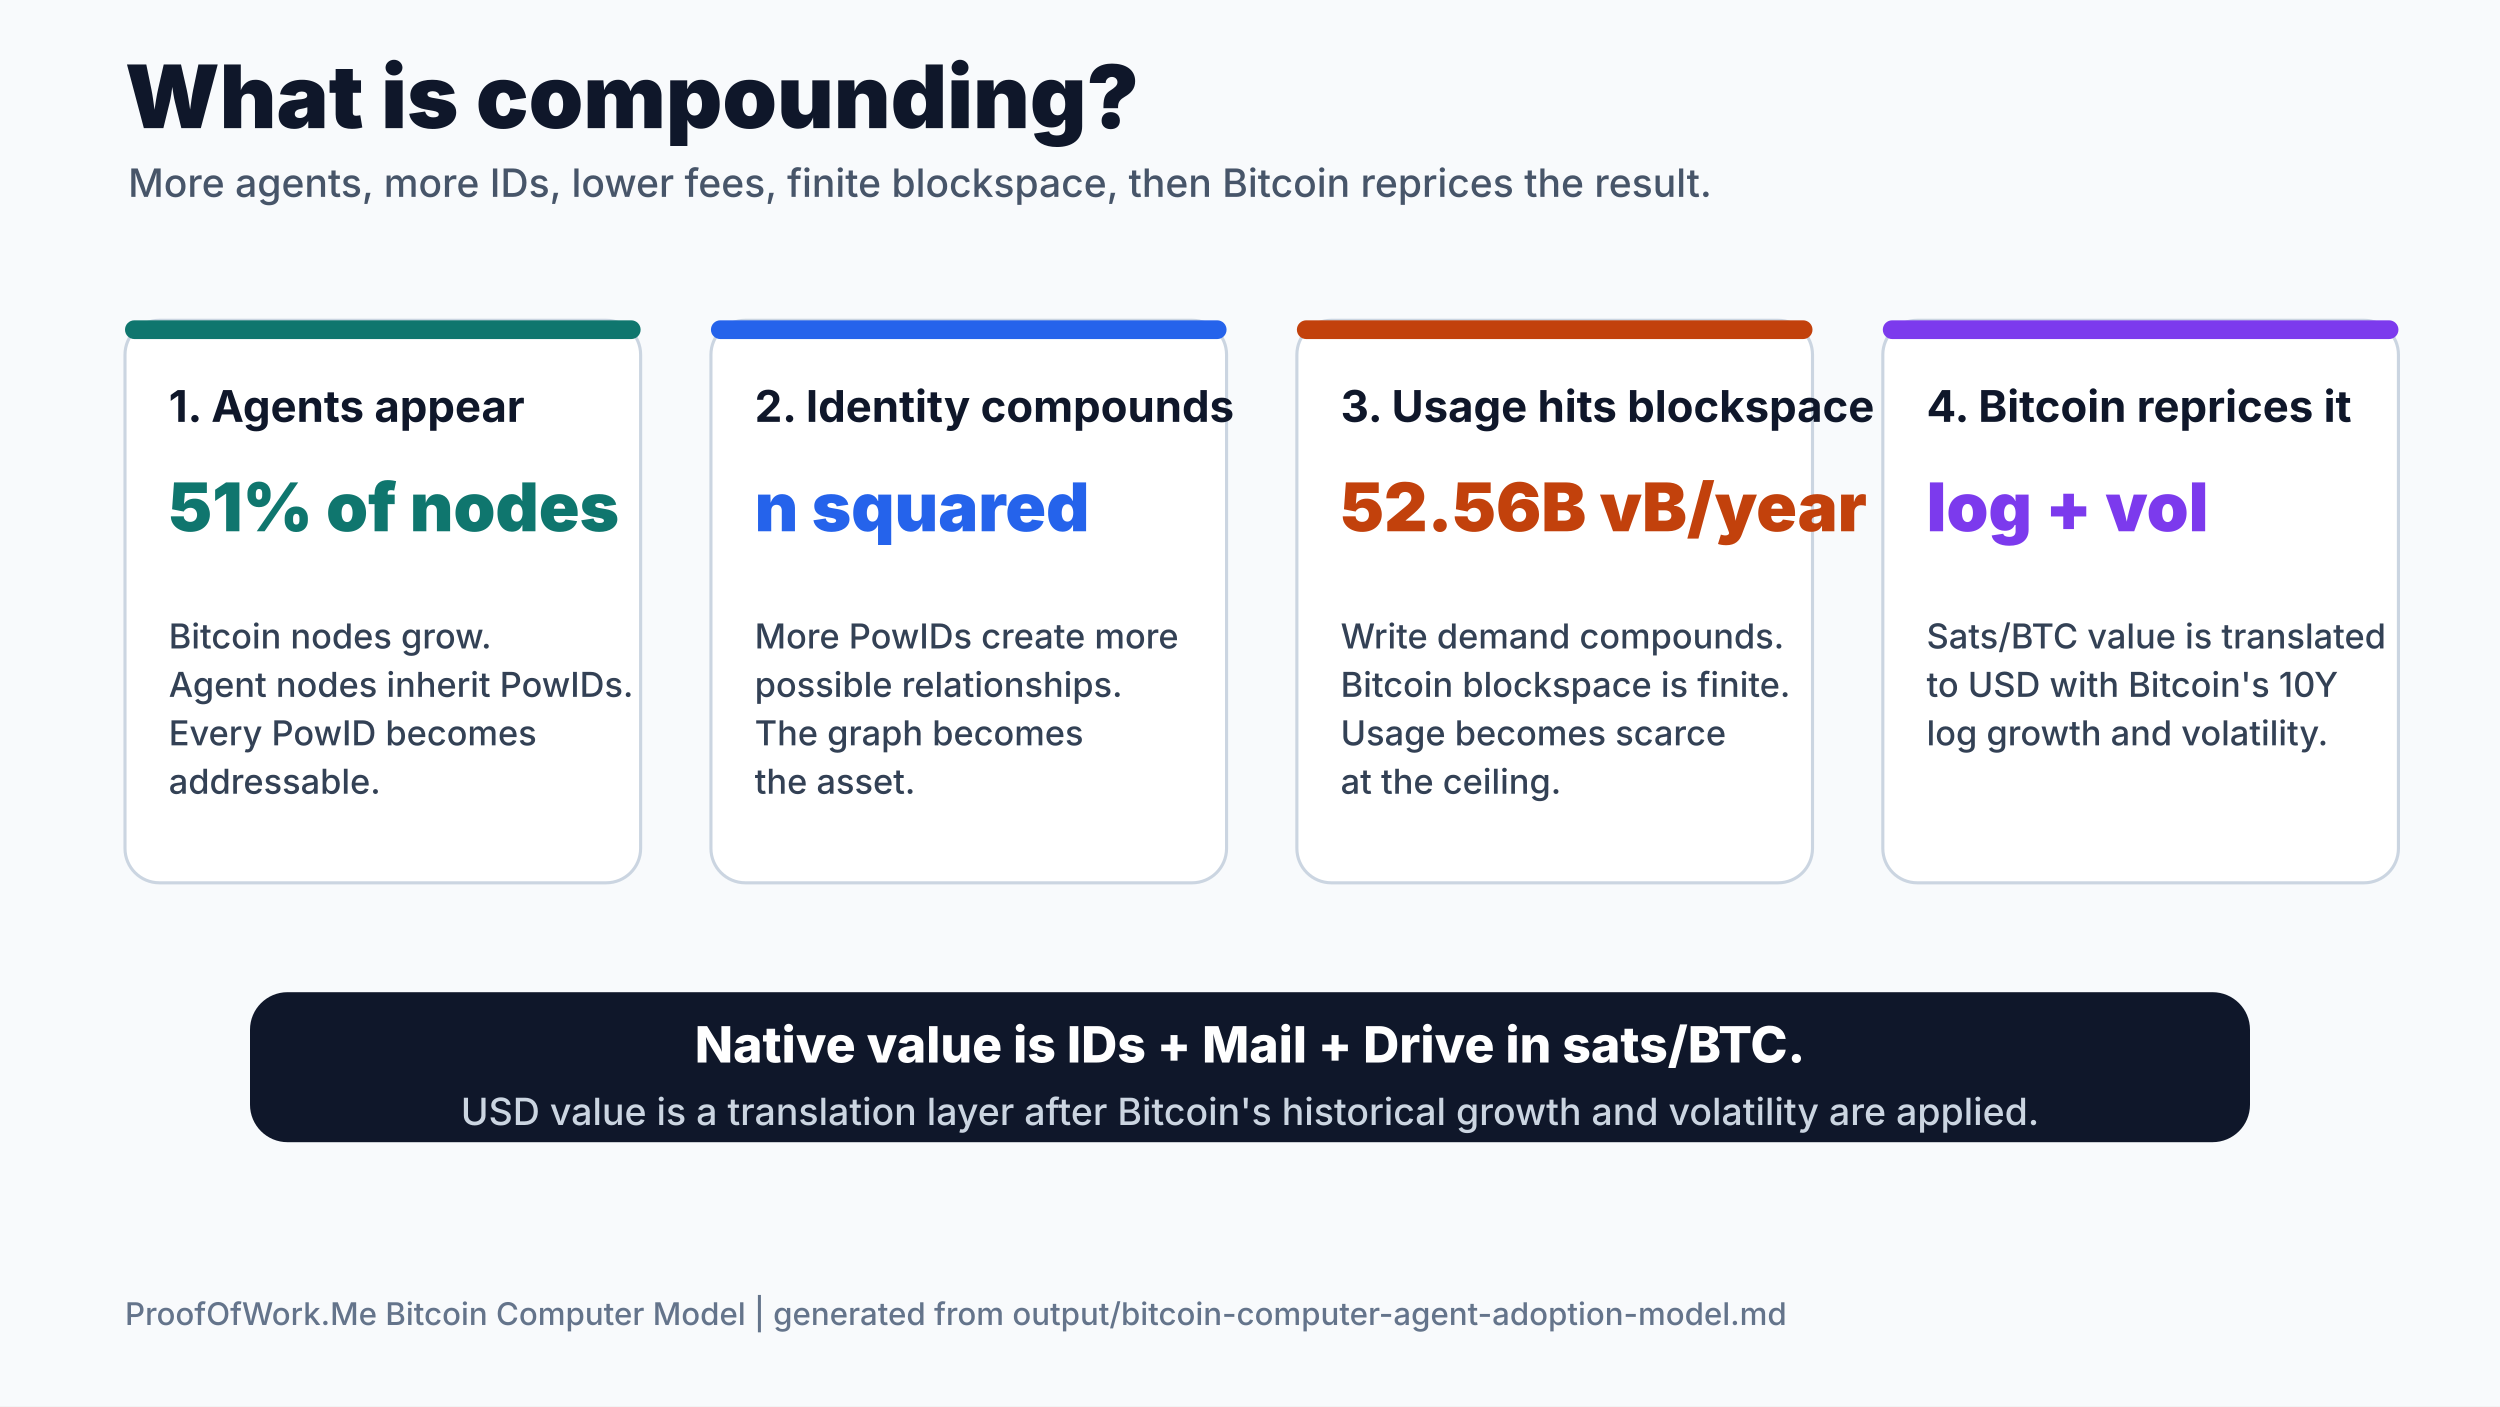
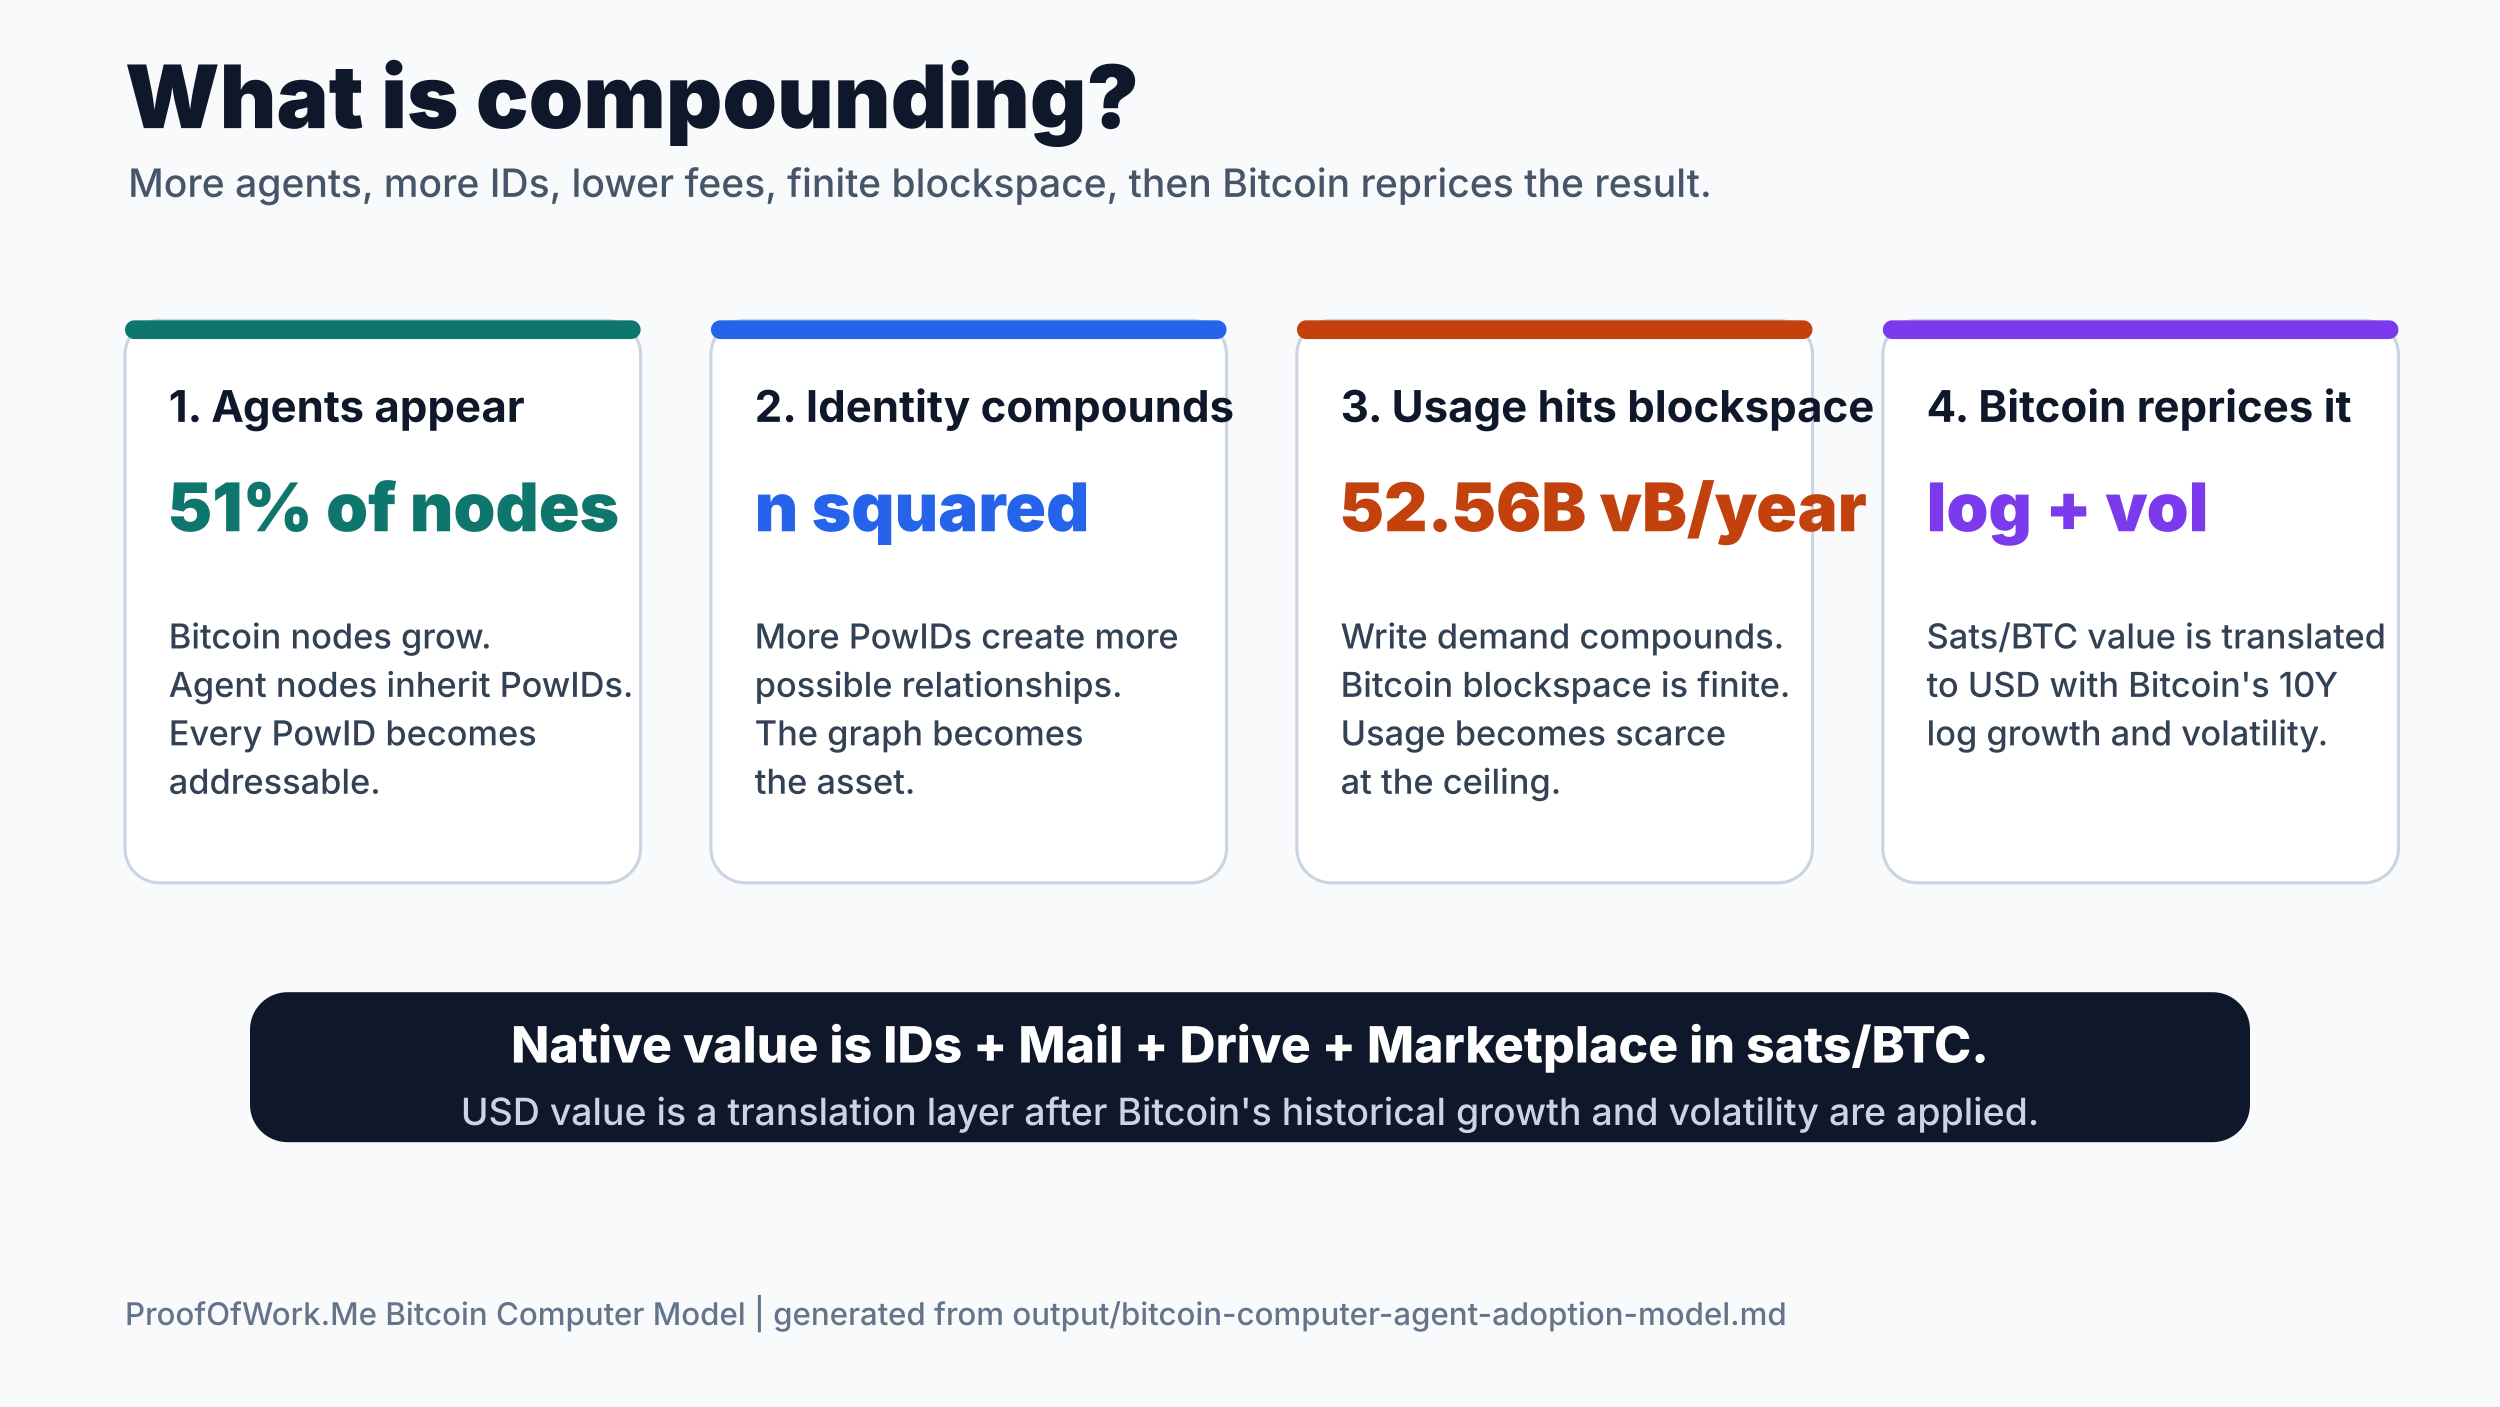
<svg xmlns="http://www.w3.org/2000/svg" width="1600" height="900" viewBox="0 0 1600 900">
  <rect width="1600" height="900" fill="#f8fafc" />
  <text x="80" y="82" text-anchor="start" font-family="Inter, ui-sans-serif, system-ui, -apple-system, BlinkMacSystemFont, Segoe UI, sans-serif" font-size="56" font-weight="850" fill="#0f172a">What is compounding?</text>
  <text x="82" y="126" text-anchor="start" font-family="Inter, ui-sans-serif, system-ui, -apple-system, BlinkMacSystemFont, Segoe UI, sans-serif" font-size="25" font-weight="500" fill="#475569">More agents, more IDs, lower fees, finite blockspace, then Bitcoin reprices the result.</text>
  <rect x="80" y="205" width="330" height="360" rx="22" fill="#ffffff" stroke="#cbd5e1" stroke-width="2" />
  <rect x="80" y="205" width="330" height="12" rx="6" fill="#0f766e" />
  <text x="108" y="270" text-anchor="start" font-family="Inter, ui-sans-serif, system-ui, -apple-system, BlinkMacSystemFont, Segoe UI, sans-serif" font-size="28" font-weight="750" fill="#0f172a">1. Agents appear</text>
  <text x="108" y="340" text-anchor="start" font-family="Inter, ui-sans-serif, system-ui, -apple-system, BlinkMacSystemFont, Segoe UI, sans-serif" font-size="43" font-weight="850" fill="#0f766e">51% of nodes</text>
  <text x="108" y="415" text-anchor="start" font-family="Inter, ui-sans-serif, system-ui, -apple-system, BlinkMacSystemFont, Segoe UI, sans-serif" font-size="22" font-weight="500" fill="#334155">Bitcoin nodes grow.</text>
  <text x="108" y="446" text-anchor="start" font-family="Inter, ui-sans-serif, system-ui, -apple-system, BlinkMacSystemFont, Segoe UI, sans-serif" font-size="22" font-weight="500" fill="#334155">Agent nodes inherit PowIDs.</text>
  <text x="108" y="477" text-anchor="start" font-family="Inter, ui-sans-serif, system-ui, -apple-system, BlinkMacSystemFont, Segoe UI, sans-serif" font-size="22" font-weight="500" fill="#334155">Every PowID becomes</text>
  <text x="108" y="508" text-anchor="start" font-family="Inter, ui-sans-serif, system-ui, -apple-system, BlinkMacSystemFont, Segoe UI, sans-serif" font-size="22" font-weight="500" fill="#334155">addressable.</text>
  <rect x="455" y="205" width="330" height="360" rx="22" fill="#ffffff" stroke="#cbd5e1" stroke-width="2" />
  <rect x="455" y="205" width="330" height="12" rx="6" fill="#2563eb" />
  <text x="483" y="270" text-anchor="start" font-family="Inter, ui-sans-serif, system-ui, -apple-system, BlinkMacSystemFont, Segoe UI, sans-serif" font-size="28" font-weight="750" fill="#0f172a">2. Identity compounds</text>
  <text x="483" y="340" text-anchor="start" font-family="Inter, ui-sans-serif, system-ui, -apple-system, BlinkMacSystemFont, Segoe UI, sans-serif" font-size="43" font-weight="850" fill="#2563eb">n squared</text>
  <text x="483" y="415" text-anchor="start" font-family="Inter, ui-sans-serif, system-ui, -apple-system, BlinkMacSystemFont, Segoe UI, sans-serif" font-size="22" font-weight="500" fill="#334155">More PowIDs create more</text>
  <text x="483" y="446" text-anchor="start" font-family="Inter, ui-sans-serif, system-ui, -apple-system, BlinkMacSystemFont, Segoe UI, sans-serif" font-size="22" font-weight="500" fill="#334155">possible relationships.</text>
  <text x="483" y="477" text-anchor="start" font-family="Inter, ui-sans-serif, system-ui, -apple-system, BlinkMacSystemFont, Segoe UI, sans-serif" font-size="22" font-weight="500" fill="#334155">The graph becomes</text>
  <text x="483" y="508" text-anchor="start" font-family="Inter, ui-sans-serif, system-ui, -apple-system, BlinkMacSystemFont, Segoe UI, sans-serif" font-size="22" font-weight="500" fill="#334155">the asset.</text>
  <rect x="830" y="205" width="330" height="360" rx="22" fill="#ffffff" stroke="#cbd5e1" stroke-width="2" />
  <rect x="830" y="205" width="330" height="12" rx="6" fill="#c2410c" />
  <text x="858" y="270" text-anchor="start" font-family="Inter, ui-sans-serif, system-ui, -apple-system, BlinkMacSystemFont, Segoe UI, sans-serif" font-size="28" font-weight="750" fill="#0f172a">3. Usage hits blockspace</text>
  <text x="858" y="340" text-anchor="start" font-family="Inter, ui-sans-serif, system-ui, -apple-system, BlinkMacSystemFont, Segoe UI, sans-serif" font-size="43" font-weight="850" fill="#c2410c">52.56B vB/year</text>
  <text x="858" y="415" text-anchor="start" font-family="Inter, ui-sans-serif, system-ui, -apple-system, BlinkMacSystemFont, Segoe UI, sans-serif" font-size="22" font-weight="500" fill="#334155">Write demand compounds.</text>
  <text x="858" y="446" text-anchor="start" font-family="Inter, ui-sans-serif, system-ui, -apple-system, BlinkMacSystemFont, Segoe UI, sans-serif" font-size="22" font-weight="500" fill="#334155">Bitcoin blockspace is finite.</text>
  <text x="858" y="477" text-anchor="start" font-family="Inter, ui-sans-serif, system-ui, -apple-system, BlinkMacSystemFont, Segoe UI, sans-serif" font-size="22" font-weight="500" fill="#334155">Usage becomes scarce</text>
  <text x="858" y="508" text-anchor="start" font-family="Inter, ui-sans-serif, system-ui, -apple-system, BlinkMacSystemFont, Segoe UI, sans-serif" font-size="22" font-weight="500" fill="#334155">at the ceiling.</text>
  <rect x="1205" y="205" width="330" height="360" rx="22" fill="#ffffff" stroke="#cbd5e1" stroke-width="2" />
  <rect x="1205" y="205" width="330" height="12" rx="6" fill="#7c3aed" />
  <text x="1233" y="270" text-anchor="start" font-family="Inter, ui-sans-serif, system-ui, -apple-system, BlinkMacSystemFont, Segoe UI, sans-serif" font-size="28" font-weight="750" fill="#0f172a">4. Bitcoin reprices it</text>
  <text x="1233" y="340" text-anchor="start" font-family="Inter, ui-sans-serif, system-ui, -apple-system, BlinkMacSystemFont, Segoe UI, sans-serif" font-size="43" font-weight="850" fill="#7c3aed">log + vol</text>
  <text x="1233" y="415" text-anchor="start" font-family="Inter, ui-sans-serif, system-ui, -apple-system, BlinkMacSystemFont, Segoe UI, sans-serif" font-size="22" font-weight="500" fill="#334155">Sats/BTC value is translated</text>
  <text x="1233" y="446" text-anchor="start" font-family="Inter, ui-sans-serif, system-ui, -apple-system, BlinkMacSystemFont, Segoe UI, sans-serif" font-size="22" font-weight="500" fill="#334155">to USD with Bitcoin's 10Y</text>
  <text x="1233" y="477" text-anchor="start" font-family="Inter, ui-sans-serif, system-ui, -apple-system, BlinkMacSystemFont, Segoe UI, sans-serif" font-size="22" font-weight="500" fill="#334155">log growth and volatility.</text>
  <rect x="160" y="635" width="1280" height="96" rx="24" fill="#0f172a" />
-   <text x="800" y="680" text-anchor="middle" font-family="Inter, ui-sans-serif, system-ui, -apple-system, BlinkMacSystemFont, Segoe UI, sans-serif" font-size="32" font-weight="800" fill="#ffffff">Native value is IDs + Mail + Drive in sats/BTC.</text>
+   <text x="800" y="680" text-anchor="middle" font-family="Inter, ui-sans-serif, system-ui, -apple-system, BlinkMacSystemFont, Segoe UI, sans-serif" font-size="32" font-weight="800" fill="#ffffff">Native value is IDs + Mail + Drive + Marketplace in sats/BTC.</text>
  <text x="800" y="720" text-anchor="middle" font-family="Inter, ui-sans-serif, system-ui, -apple-system, BlinkMacSystemFont, Segoe UI, sans-serif" font-size="24" font-weight="500" fill="#cbd5e1">USD value is a translation layer after Bitcoin's historical growth and volatility are applied.</text>
  <text x="80" y="848" text-anchor="start" font-family="Inter, ui-sans-serif, system-ui, -apple-system, BlinkMacSystemFont, Segoe UI, sans-serif" font-size="20" font-weight="500" fill="#64748b">ProofOfWork.Me Bitcoin Computer Model | generated from output/bitcoin-computer-agent-adoption-model.md</text>
</svg>
